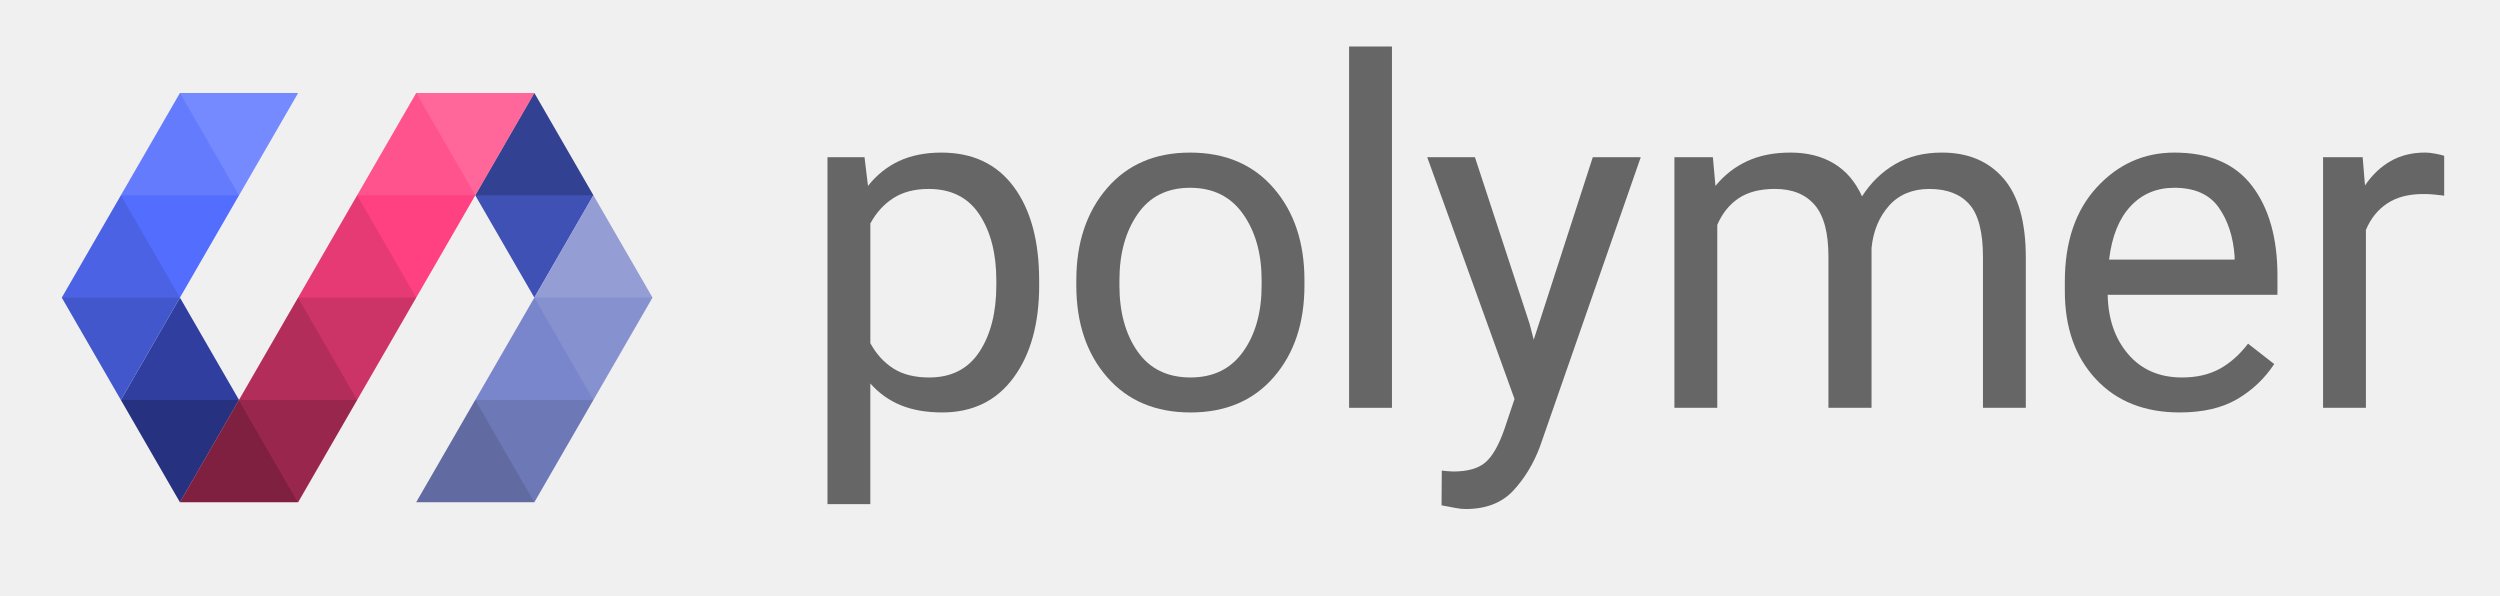
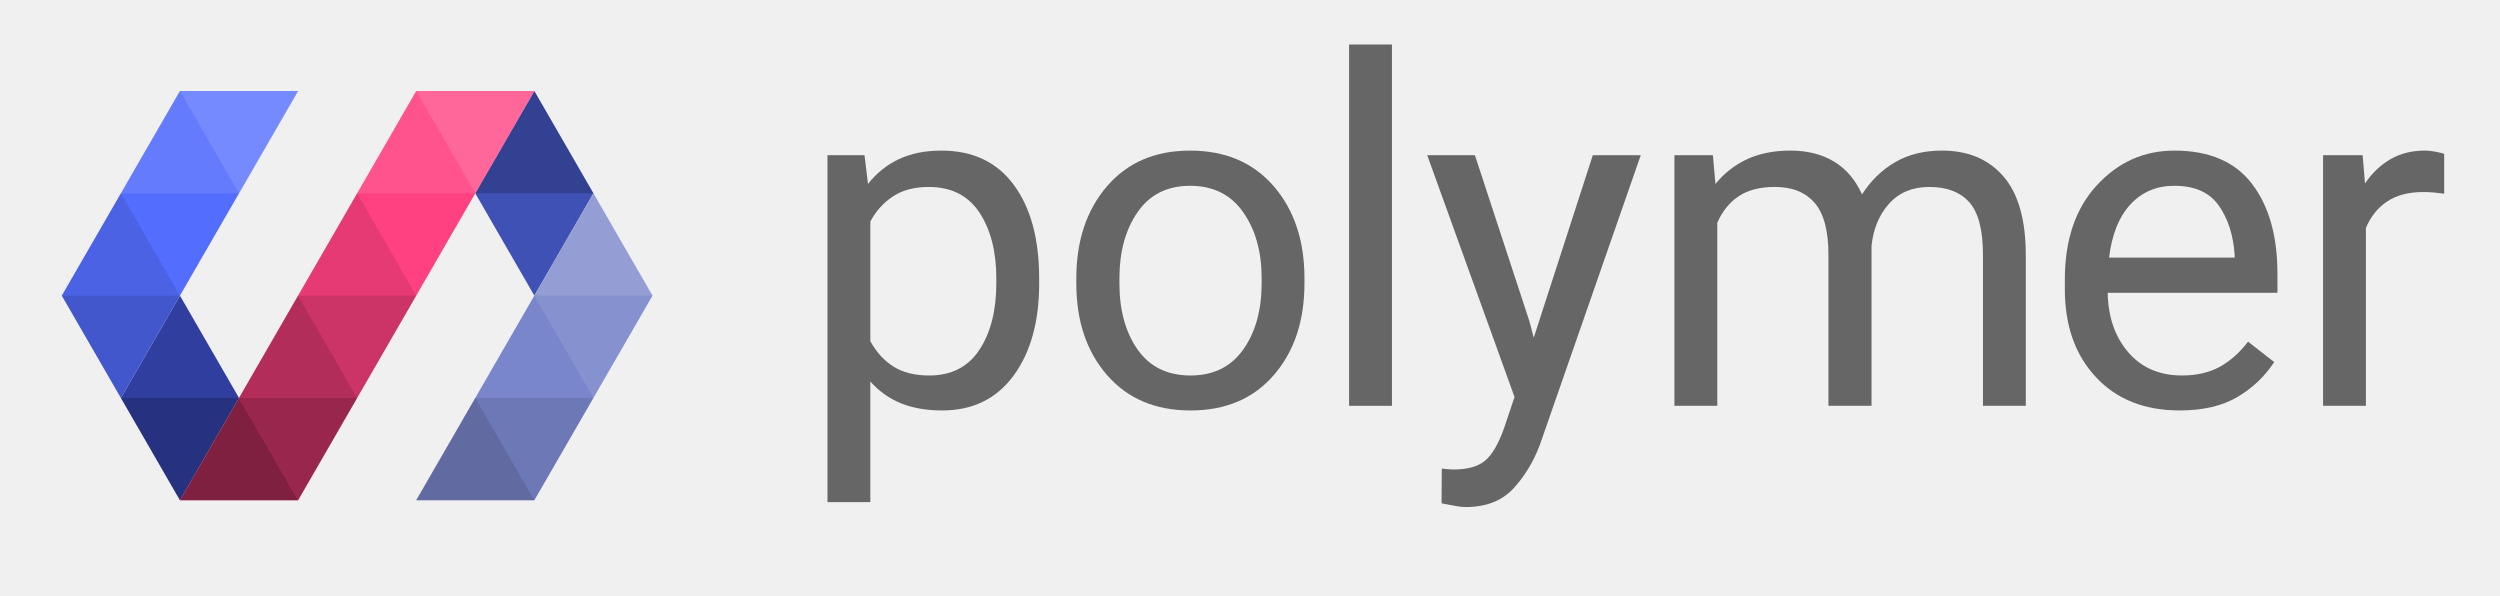
<svg xmlns="http://www.w3.org/2000/svg" xmlns:xlink="http://www.w3.org/1999/xlink" version="1.1" id="Layer_1" x="0px" y="0px" width="168px" height="40px" viewBox="0 0 168 40" enable-background="new 0 0 168 40" xml:space="preserve">
+   <defs id="defs4783" />
  <symbol id="polymer-logo--lockup" viewBox="0 -40 168 40">
-     <g>
-       <g>
-         <path fill="#666666" d="M69.833-19.172c0-2.573-0.573-4.64-1.72-6.202c-1.146-1.562-2.747-2.342-4.802-2.342     c-1.058,0-1.981,0.161-2.771,0.482s-1.474,0.81-2.054,1.463v-8.108h-2.879v23.314h2.489l0.233-1.93     c0.581,0.736,1.276,1.294,2.086,1.673c0.81,0.378,1.759,0.568,2.848,0.568c2.106,0,3.728-0.768,4.864-2.303     c1.136-1.536,1.704-3.632,1.704-6.288V-19.172z M66.953-18.845c0,1.806-0.379,3.281-1.136,4.428     c-0.758,1.146-1.894,1.72-3.408,1.72c-0.943,0-1.735-0.205-2.373-0.615c-0.639-0.41-1.155-0.979-1.549-1.705v-8.046     c0.404-0.737,0.923-1.305,1.557-1.705c0.633-0.399,1.432-0.599,2.396-0.599c1.494,0,2.619,0.576,3.377,1.727     c0.757,1.152,1.136,2.641,1.136,4.467V-18.845z" />
-         <path fill="#666666" d="M72.329-18.829c0,2.521,0.688,4.581,2.062,6.179c1.375,1.597,3.234,2.396,5.58,2.396     c2.365,0,4.238-0.796,5.619-2.389c1.379-1.592,2.069-3.655,2.069-6.187v-0.343c0-2.532-0.688-4.588-2.062-6.17     c-1.375-1.583-3.239-2.374-5.595-2.374c-2.356,0-4.224,0.791-5.604,2.374c-1.38,1.582-2.07,3.639-2.07,6.17V-18.829z      M75.225-19.172c0-1.805,0.407-3.289,1.222-4.451s2-1.743,3.557-1.743c1.536,0,2.715,0.581,3.54,1.743s1.238,2.646,1.238,4.451     v0.343c0,1.785-0.416,3.266-1.246,4.443s-2.018,1.767-3.563,1.767c-1.536,0-2.711-0.589-3.525-1.767s-1.222-2.659-1.222-4.443     V-19.172z" />
-         <path fill="#666666" d="M93.539-27.405h-2.88v24.28h2.88V-27.405z" />
-         <path fill="#666666" d="M102.787-21.755l0.28-1.074l3.968,12.264h3.223l-6.771-19.439c-0.426-1.142-1.022-2.127-1.789-2.958     c-0.769-0.83-1.838-1.245-3.207-1.245c-0.198,0-0.421,0.023-0.669,0.07c-0.25,0.046-0.565,0.106-0.95,0.179l0.016,2.335     c0.072-0.01,0.197-0.023,0.374-0.039c0.176-0.016,0.306-0.023,0.389-0.023c0.976,0,1.699,0.205,2.171,0.615     c0.473,0.41,0.896,1.149,1.269,2.218l0.685,2.039l-5.867,16.249h3.206L102.787-21.755z" />
-         <path fill="#666666" d="M115.106-10.565l0.172-1.93c0.591,0.726,1.302,1.282,2.132,1.666c0.829,0.384,1.801,0.576,2.91,0.576     c1.121,0,2.089-0.241,2.903-0.724c0.814-0.482,1.45-1.222,1.906-2.218c0.592,0.924,1.333,1.645,2.226,2.164     c0.893,0.519,1.94,0.778,3.145,0.778c1.753,0,3.131-0.578,4.132-1.735c1.002-1.157,1.502-2.929,1.502-5.316v-10.101h-2.879     v10.132c0,1.681-0.307,2.864-0.919,3.549c-0.612,0.685-1.505,1.027-2.677,1.027c-1.142,0-2.046-0.376-2.717-1.128     c-0.669-0.752-1.06-1.699-1.175-2.84v-10.739h-2.896v10.163c0,1.598-0.308,2.755-0.925,3.471     c-0.618,0.716-1.508,1.074-2.669,1.074c-1.008,0-1.821-0.21-2.444-0.63c-0.623-0.42-1.1-1.015-1.432-1.782v-12.295h-2.88v16.84     H115.106z" />
-         <path fill="#666666" d="M146.476-27.716c-2.365,0-4.243,0.747-5.634,2.241s-2.085,3.46-2.085,5.899v0.654     c0,2.667,0.716,4.778,2.147,6.334s3.17,2.334,5.214,2.334c2.345,0,4.085-0.747,5.222-2.241c1.136-1.494,1.704-3.502,1.704-6.023     v-1.292h-11.408c0.031-1.629,0.492-2.962,1.386-4c0.893-1.038,2.096-1.556,3.611-1.556c0.975,0,1.814,0.191,2.521,0.576     c0.706,0.384,1.344,0.95,1.915,1.696l1.758-1.37c-0.644-0.976-1.473-1.762-2.489-2.358     C149.319-27.417,148.032-27.716,146.476-27.716z M146.118-12.619c-1.193,0-2.177-0.415-2.949-1.245     c-0.772-0.831-1.253-2.024-1.439-3.58h8.436v0.218c-0.094,1.317-0.451,2.415-1.074,3.292     C148.469-13.058,147.478-12.619,146.118-12.619z" />
-         <path fill="#666666" d="M164.25-13.148c-0.259,0.032-0.492,0.057-0.7,0.078c-0.208,0.021-0.446,0.031-0.716,0.031     c-0.976,0-1.779-0.21-2.412-0.63c-0.634-0.42-1.11-1.015-1.433-1.782v-11.953h-2.879v16.84h2.661l0.156-1.898     c0.478,0.705,1.051,1.25,1.719,1.634c0.67,0.384,1.445,0.576,2.328,0.576c0.197,0,0.43-0.026,0.7-0.078     c0.27-0.052,0.461-0.099,0.575-0.14V-13.148z" />
+     <g id="g4697">
+       <g id="g4699">
+         <path d="M69.833-19.172c0-2.573-0.573-4.64-1.72-6.202c-1.146-1.562-2.747-2.342-4.802-2.342     c-1.058,0-1.981,0.161-2.771,0.482s-1.474,0.81-2.054,1.463v-8.108h-2.879v23.314h2.489l0.233-1.93     c0.581,0.736,1.276,1.294,2.086,1.673c0.81,0.378,1.759,0.568,2.848,0.568c2.106,0,3.728-0.768,4.864-2.303     c1.136-1.536,1.704-3.632,1.704-6.288V-19.172z M66.953-18.845c0,1.806-0.379,3.281-1.136,4.428     c-0.758,1.146-1.894,1.72-3.408,1.72c-0.943,0-1.735-0.205-2.373-0.615c-0.639-0.41-1.155-0.979-1.549-1.705v-8.046     c0.404-0.737,0.923-1.305,1.557-1.705c0.633-0.399,1.432-0.599,2.396-0.599c1.494,0,2.619,0.576,3.377,1.727     c0.757,1.152,1.136,2.641,1.136,4.467V-18.845z" id="path4701" fill="#666666" />
+         <path d="M72.329-18.829c0,2.521,0.688,4.581,2.062,6.179c1.375,1.597,3.234,2.396,5.58,2.396     c2.365,0,4.238-0.796,5.619-2.389c1.379-1.592,2.069-3.655,2.069-6.187v-0.343c0-2.532-0.688-4.588-2.062-6.17     c-1.375-1.583-3.239-2.374-5.595-2.374c-2.356,0-4.224,0.791-5.604,2.374c-1.38,1.582-2.07,3.639-2.07,6.17V-18.829z      M75.225-19.172c0-1.805,0.407-3.289,1.222-4.451s2-1.743,3.557-1.743c1.536,0,2.715,0.581,3.54,1.743s1.238,2.646,1.238,4.451     v0.343c0,1.785-0.416,3.266-1.246,4.443s-2.018,1.767-3.563,1.767c-1.536,0-2.711-0.589-3.525-1.767s-1.222-2.659-1.222-4.443     V-19.172z" id="path4703" fill="#666666" />
+         <path d="M93.539-27.405h-2.88v24.28h2.88V-27.405z" id="path4705" fill="#666666" />
+         <path d="M102.787-21.755l0.28-1.074l3.968,12.264h3.223l-6.771-19.439c-0.426-1.142-1.022-2.127-1.789-2.958     c-0.769-0.83-1.838-1.245-3.207-1.245c-0.198,0-0.421,0.023-0.669,0.07c-0.25,0.046-0.565,0.106-0.95,0.179l0.016,2.335     c0.072-0.01,0.197-0.023,0.374-0.039c0.176-0.016,0.306-0.023,0.389-0.023c0.976,0,1.699,0.205,2.171,0.615     c0.473,0.41,0.896,1.149,1.269,2.218l0.685,2.039l-5.867,16.249h3.206L102.787-21.755z" id="path4707" fill="#666666" />
+         <path d="M115.106-10.565l0.172-1.93c0.591,0.726,1.302,1.282,2.132,1.666c0.829,0.384,1.801,0.576,2.91,0.576     c1.121,0,2.089-0.241,2.903-0.724c0.814-0.482,1.45-1.222,1.906-2.218c0.592,0.924,1.333,1.645,2.226,2.164     c0.893,0.519,1.94,0.778,3.145,0.778c1.753,0,3.131-0.578,4.132-1.735c1.002-1.157,1.502-2.929,1.502-5.316v-10.101h-2.879     v10.132c0,1.681-0.307,2.864-0.919,3.549c-0.612,0.685-1.505,1.027-2.677,1.027c-1.142,0-2.046-0.376-2.717-1.128     c-0.669-0.752-1.06-1.699-1.175-2.84v-10.739h-2.896v10.163c0,1.598-0.308,2.755-0.925,3.471     c-0.618,0.716-1.508,1.074-2.669,1.074c-1.008,0-1.821-0.21-2.444-0.63c-0.623-0.42-1.1-1.015-1.432-1.782v-12.295h-2.88v16.84     H115.106z" id="path4709" fill="#666666" />
+         <path d="M146.476-27.716c-2.365,0-4.243,0.747-5.634,2.241s-2.085,3.46-2.085,5.899v0.654     c0,2.667,0.716,4.778,2.147,6.334s3.17,2.334,5.214,2.334c2.345,0,4.085-0.747,5.222-2.241c1.136-1.494,1.704-3.502,1.704-6.023     v-1.292h-11.408c0.031-1.629,0.492-2.962,1.386-4c0.893-1.038,2.096-1.556,3.611-1.556c0.975,0,1.814,0.191,2.521,0.576     c0.706,0.384,1.344,0.95,1.915,1.696l1.758-1.37c-0.644-0.976-1.473-1.762-2.489-2.358     C149.319-27.417,148.032-27.716,146.476-27.716z M146.118-12.619c-1.193,0-2.177-0.415-2.949-1.245     c-0.772-0.831-1.253-2.024-1.439-3.58h8.436v0.218c-0.094,1.317-0.451,2.415-1.074,3.292     C148.469-13.058,147.478-12.619,146.118-12.619z" id="path4711" fill="#666666" />
+         <path d="M164.25-13.148c-0.259,0.032-0.492,0.057-0.7,0.078c-0.208,0.021-0.446,0.031-0.716,0.031     c-0.976,0-1.779-0.21-2.412-0.63c-0.634-0.42-1.11-1.015-1.433-1.782v-11.953h-2.879v16.84h2.661l0.156-1.898     c0.478,0.705,1.051,1.25,1.719,1.634c0.67,0.384,1.445,0.576,2.328,0.576c0.197,0,0.43-0.026,0.7-0.078     c0.27-0.052,0.461-0.099,0.575-0.14V-13.148z" id="path4713" fill="#666666" />
      </g>
    </g>
-     <g>
-       <g>
-         <polygon fill="#303F9F" points="12.092,-20 8.123,-26.875 12.092,-33.75 16.062,-26.875    " />
-         <polygon fill="#3F51B5" points="35.908,-6.25 31.938,-13.125 35.908,-20 39.877,-13.125    " />
-         <polygon fill="#7986CB" points="39.877,-13.125 27.969,-33.75 35.908,-33.75 43.847,-20    " />
-         <polygon fill="#FF4081" points="27.969,-6.25 12.092,-33.75 20.031,-33.75 35.908,-6.25    " />
-         <polygon fill="#536DFE" points="12.092,-6.25 4.153,-20 8.123,-26.875 20.031,-6.25    " />
-         <polygon fill="#FFFFFF" fill-opacity="0.2" points="27.969,-6.25 31.938,-13.125 35.908,-6.25    " />
-         <polygon fill="#FFFFFF" fill-opacity="0.1" points="24,-13.125 27.969,-6.25 31.938,-13.125    " />
-         <polygon fill="#FFFFFF" fill-opacity="0" points="24,-13.125 27.969,-20 31.938,-13.125    " />
-         <polygon fill-opacity="0.1" points="20.031,-20 24,-13.125 27.969,-20    " />
-         <polygon fill-opacity="0.2" points="20.031,-20 24,-26.875 27.969,-20    " />
-         <polygon fill-opacity="0.3" points="16.062,-26.875 20.031,-20 24,-26.875    " />
-         <polygon fill-opacity="0.4" points="16.062,-26.875 20.031,-33.75 24,-26.875    " />
-         <polygon fill-opacity="0.5" points="12.092,-33.75 16.062,-26.875 20.031,-33.75    " />
-         <polygon fill="#FFFFFF" fill-opacity="0.2" points="12.092,-6.25 16.062,-13.125 20.031,-6.25    " />
-         <polygon fill="#FFFFFF" fill-opacity="0.1" points="8.123,-13.125 12.092,-6.25 16.062,-13.125    " />
-         <polygon fill="#FFFFFF" fill-opacity="0" points="8.123,-13.125 12.092,-20 16.062,-13.125    " />
-         <polygon fill-opacity="0.1" points="4.153,-20 8.123,-13.125 12.092,-20    " />
-         <polygon fill-opacity="0.2" points="4.153,-20 8.123,-26.875 12.092,-20    " />
-         <polygon fill="#FFFFFF" fill-opacity="0" points="16.062,-26.875 12.092,-20 8.123,-26.875    " />
-         <polygon fill-opacity="0.2" points="16.062,-26.875 12.092,-33.75 8.123,-26.875    " />
-         <polygon fill-opacity="0.2" points="39.877,-13.125 35.908,-6.25 31.938,-13.125    " />
-         <polygon fill="#FFFFFF" fill-opacity="0" points="39.877,-13.125 35.908,-20 31.938,-13.125    " />
-         <g>
-           <polygon fill="#FFFFFF" fill-opacity="0.2" points="35.908,-20 39.877,-13.125 43.847,-20     " />
-           <polygon fill="#FFFFFF" fill-opacity="0.1" points="35.908,-20 39.877,-26.875 43.847,-20     " />
-           <polygon fill="#FFFFFF" fill-opacity="0" points="31.938,-26.875 35.908,-20 39.877,-26.875     " />
-           <polygon fill-opacity="0.1" points="31.938,-26.875 35.908,-33.75 39.877,-26.875     " />
-           <polygon fill-opacity="0.2" points="27.969,-33.75 31.938,-26.875 35.908,-33.75     " />
+     <g id="g4715">
+       <g id="g4717">
+         <polygon points="12.092,-20 8.123,-26.875 12.092,-33.75 16.062,-26.875    " id="polygon4719" fill="#303F9F" />
+         <polygon points="35.908,-6.25 31.938,-13.125 35.908,-20 39.877,-13.125    " id="polygon4721" fill="#3F51B5" />
+         <polygon points="39.877,-13.125 27.969,-33.75 35.908,-33.75 43.847,-20    " id="polygon4723" fill="#7986CB" />
+         <polygon points="27.969,-6.25 12.092,-33.75 20.031,-33.75 35.908,-6.25    " id="polygon4725" fill="#FF4081" />
+         <polygon points="12.092,-6.25 4.153,-20 8.123,-26.875 20.031,-6.25    " id="polygon4727" fill="#536DFE" />
+         <polygon points="27.969,-6.25 31.938,-13.125 35.908,-6.25    " id="polygon4729" fill-opacity="0.2" fill="#FFFFFF" />
+         <polygon points="24,-13.125 27.969,-6.25 31.938,-13.125    " id="polygon4731" fill-opacity="0.1" fill="#FFFFFF" />
+         <polygon points="24,-13.125 27.969,-20 31.938,-13.125    " id="polygon4733" fill-opacity="0" fill="#FFFFFF" />
+         <polygon points="20.031,-20 24,-13.125 27.969,-20    " id="polygon4735" fill-opacity="0.1" />
+         <polygon points="20.031,-20 24,-26.875 27.969,-20    " id="polygon4737" fill-opacity="0.2" />
+         <polygon points="16.062,-26.875 20.031,-20 24,-26.875    " id="polygon4739" fill-opacity="0.3" />
+         <polygon points="16.062,-26.875 20.031,-33.75 24,-26.875    " id="polygon4741" fill-opacity="0.4" />
+         <polygon points="12.092,-33.75 16.062,-26.875 20.031,-33.75    " id="polygon4743" fill-opacity="0.5" />
+         <polygon points="12.092,-6.25 16.062,-13.125 20.031,-6.25    " id="polygon4745" fill-opacity="0.2" fill="#FFFFFF" />
+         <polygon points="8.123,-13.125 12.092,-6.25 16.062,-13.125    " id="polygon4747" fill-opacity="0.1" fill="#FFFFFF" />
+         <polygon points="8.123,-13.125 12.092,-20 16.062,-13.125    " id="polygon4749" fill-opacity="0" fill="#FFFFFF" />
+         <polygon points="4.153,-20 8.123,-13.125 12.092,-20    " id="polygon4751" fill-opacity="0.1" />
+         <polygon points="4.153,-20 8.123,-26.875 12.092,-20    " id="polygon4753" fill-opacity="0.2" />
+         <polygon points="16.062,-26.875 12.092,-20 8.123,-26.875    " id="polygon4755" fill-opacity="0" fill="#FFFFFF" />
+         <polygon points="16.062,-26.875 12.092,-33.75 8.123,-26.875    " id="polygon4757" fill-opacity="0.2" />
+         <polygon points="39.877,-13.125 35.908,-6.25 31.938,-13.125    " id="polygon4759" fill-opacity="0.2" />
+         <polygon points="39.877,-13.125 35.908,-20 31.938,-13.125    " id="polygon4761" fill-opacity="0" fill="#FFFFFF" />
+         <g id="g4763">
+           <polygon points="35.908,-20 39.877,-13.125 43.847,-20     " id="polygon4765" fill-opacity="0.2" fill="#FFFFFF" />
+           <polygon points="35.908,-20 39.877,-26.875 43.847,-20     " id="polygon4767" fill-opacity="0.1" fill="#FFFFFF" />
+           <polygon points="31.938,-26.875 35.908,-20 39.877,-26.875     " id="polygon4769" fill-opacity="0" fill="#FFFFFF" />
+           <polygon points="31.938,-26.875 35.908,-33.75 39.877,-26.875     " id="polygon4771" fill-opacity="0.1" />
+           <polygon points="27.969,-33.75 31.938,-26.875 35.908,-33.75     " id="polygon4773" fill-opacity="0.2" />
        </g>
      </g>
-       <polygon fill="none" points="44,-40 4,-40 4,0 44,0   " />
+       <polygon points="44,-40 4,-40 4,0 44,0   " id="polygon4775" fill="none" />
    </g>
-     <polygon fill="none" points="168,-40 0,-40 0,0 168,0  " />
+     <polygon points="168,-40 0,-40 0,0 168,0  " id="polygon4777" fill="none" />
  </symbol>
-   <use xlink:href="#polymer-logo--lockup" width="168" height="40" y="-40" transform="matrix(1 0 0 -1 0 0)" overflow="visible" />
+   <use xlink:href="#polymer-logo--lockup" width="168" height="40" y="-40" transform="matrix(1,0,0,-1,2.5825227e-8,-0.1337765)" overflow="visible" id="use4779" style="overflow:visible" x="0" />
</svg>
